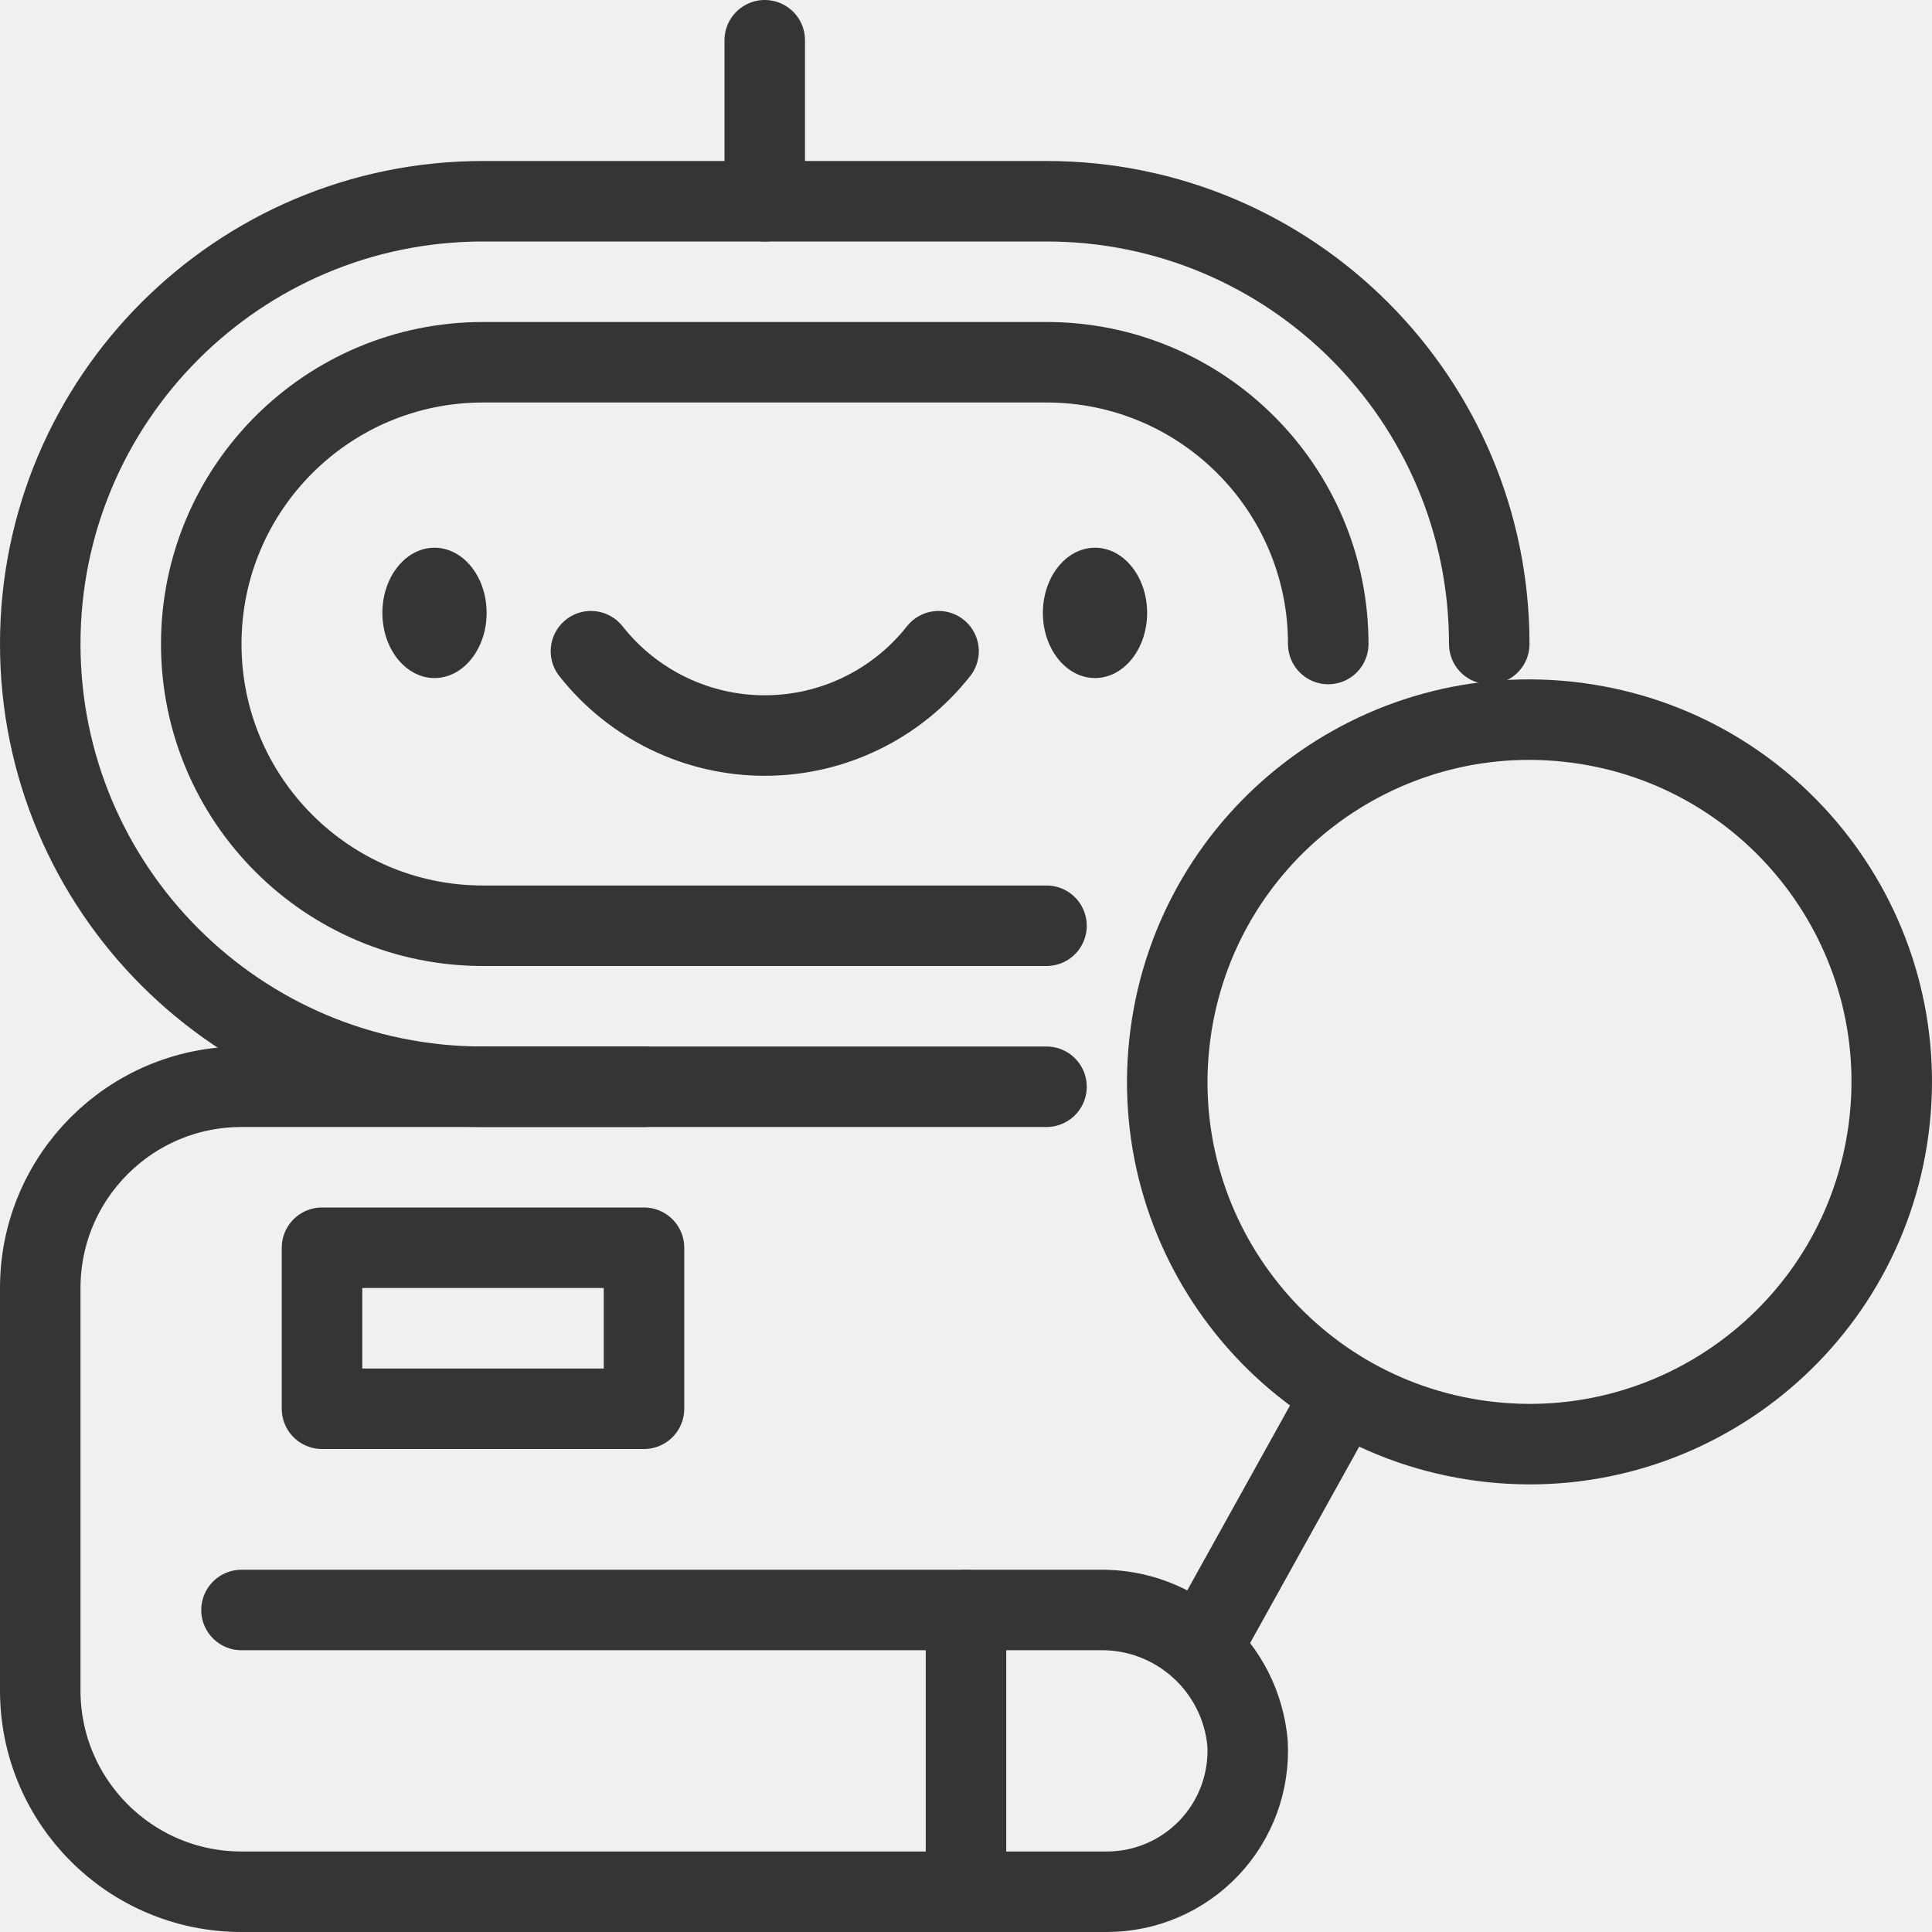
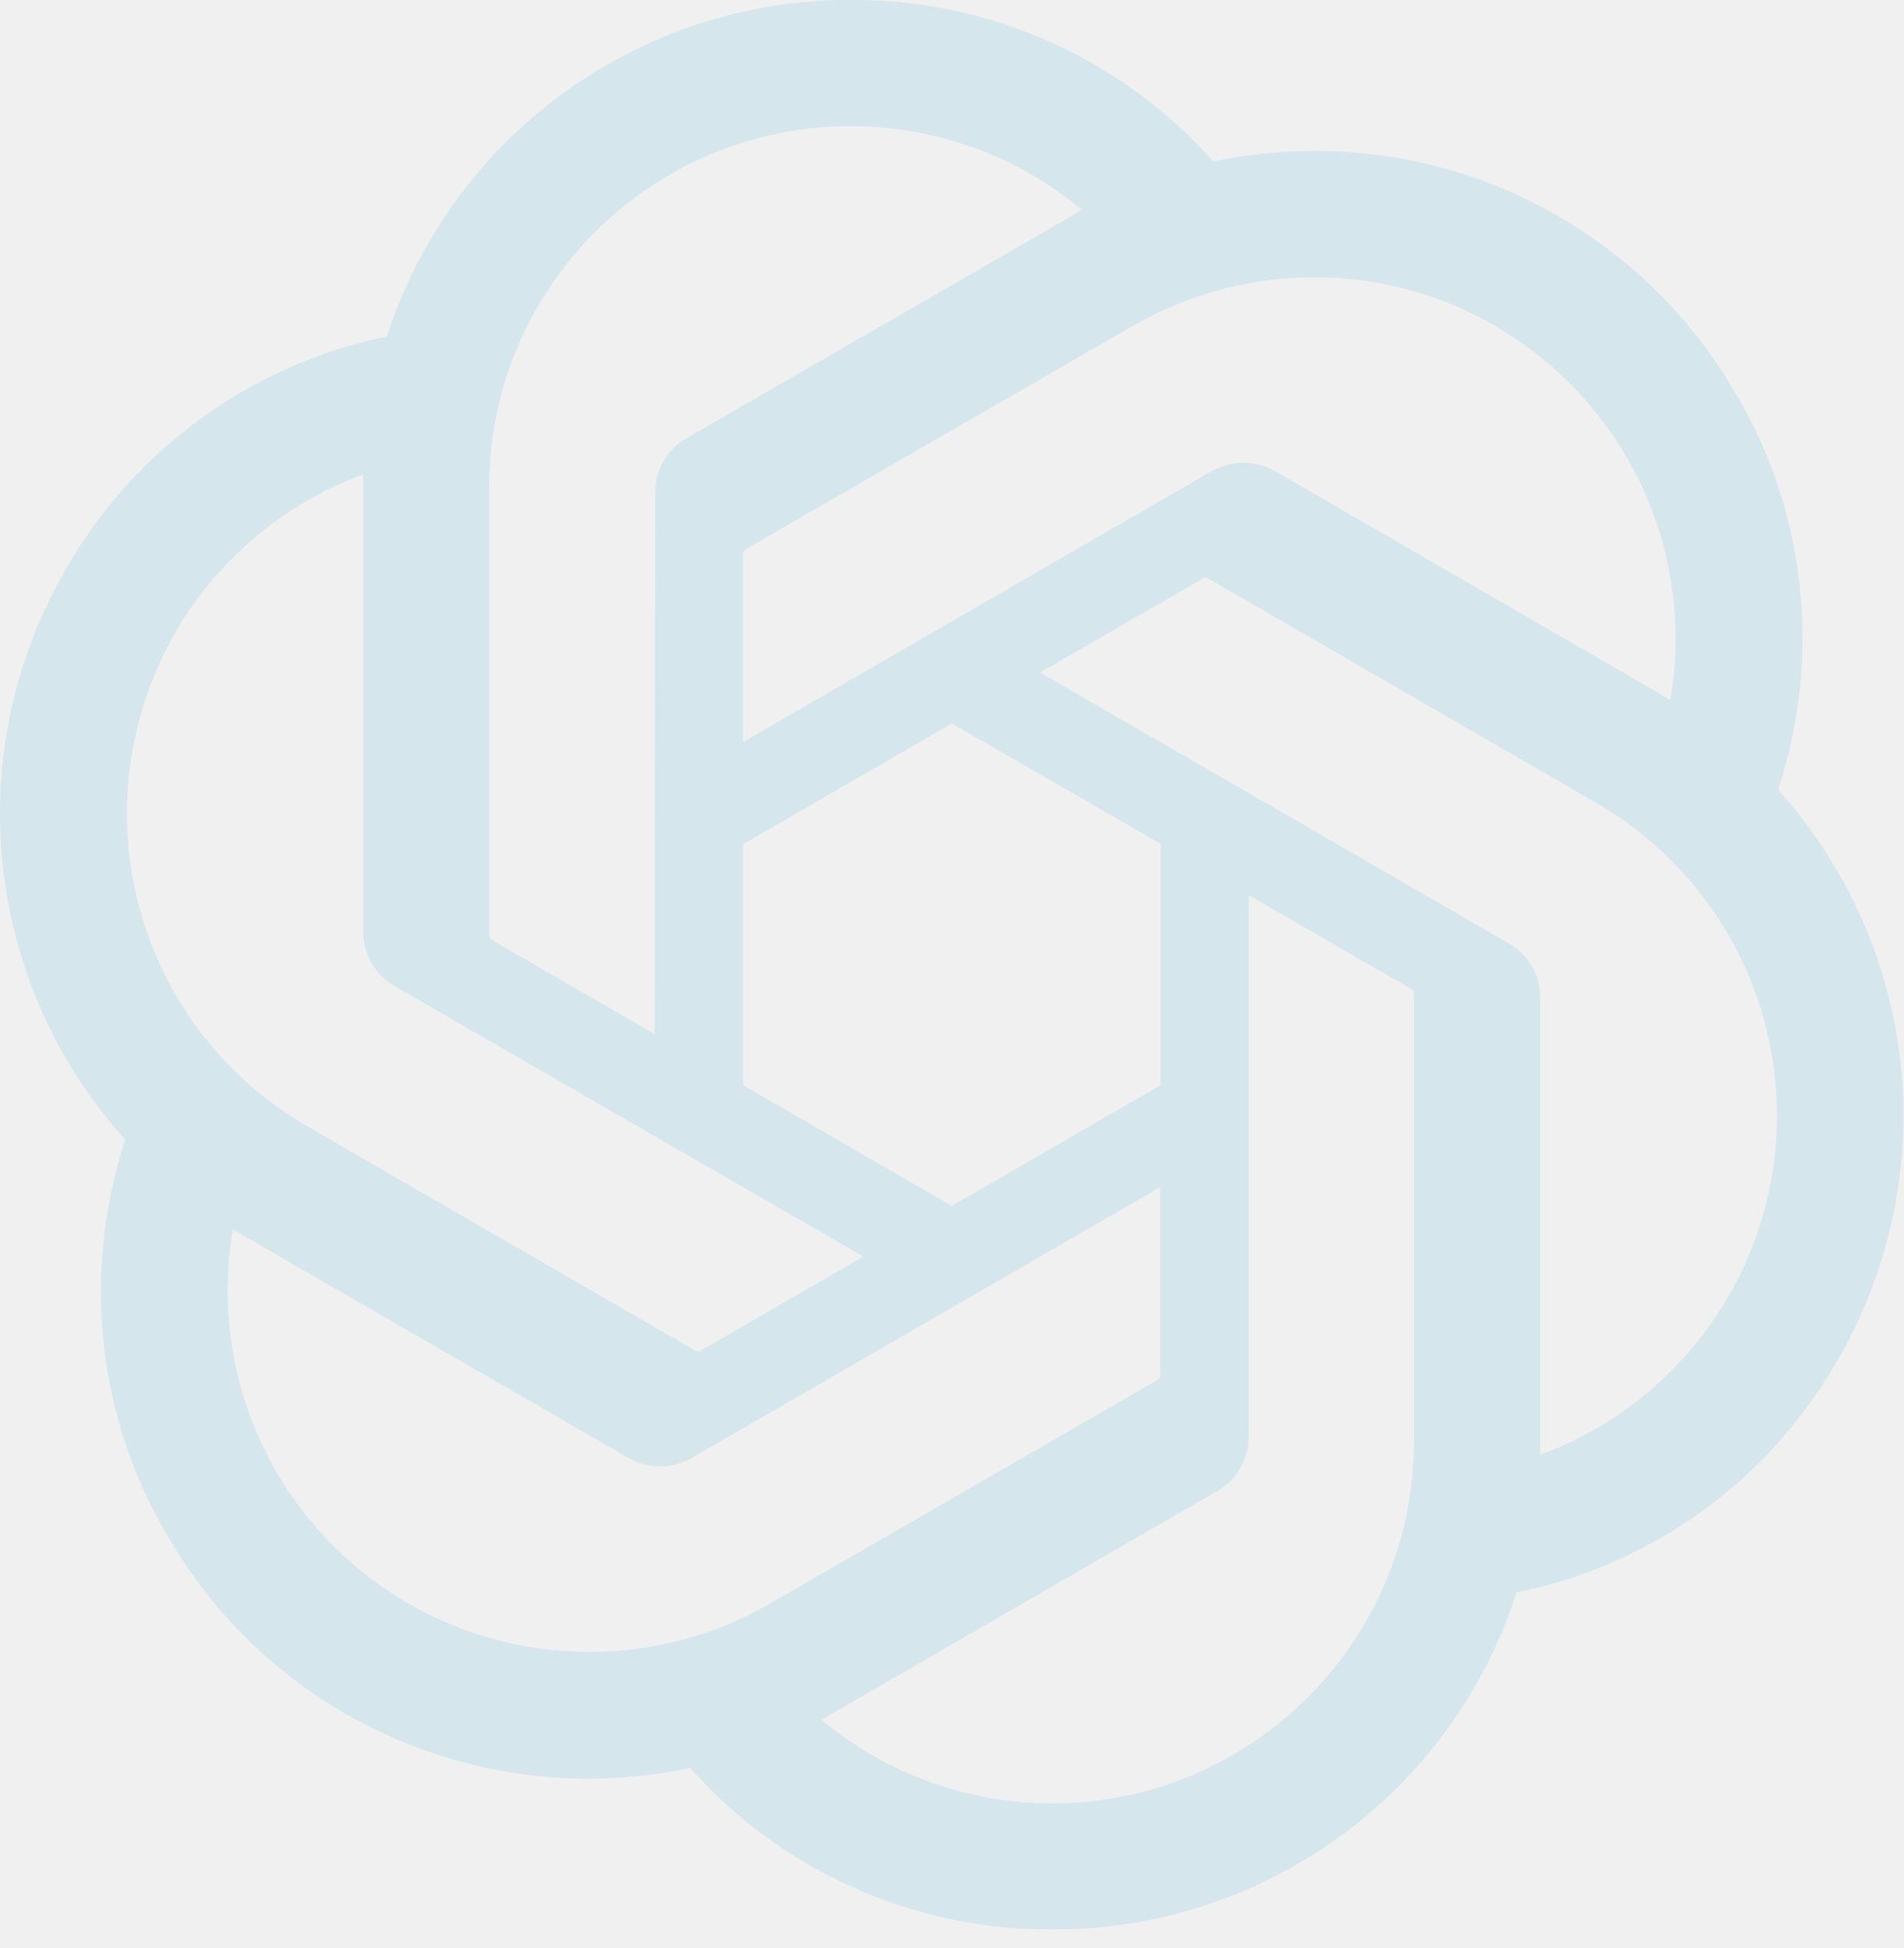
- <svg xmlns="http://www.w3.org/2000/svg" width="800px" height="800px" viewBox="0 0 48 48" data-name="Layer 1" id="Layer_1">
+ <svg xmlns="http://www.w3.org/2000/svg" xmlns:xlink="http://www.w3.org/1999/xlink" width="43" height="44" fill="none" viewBox="0 0 43 44">
  <defs>
-     <style>
-       .cls-1, .cls-3 {
-         fill: none;
-         stroke: #353535;
-         stroke-width: 2px;
-       }
- 
-       .cls-1 {
-         stroke-linecap: round;
-         stroke-linejoin: round;
-       }
- 
-       .cls-2 {
-         fill: #353535;
-       }
- 
-       .cls-3 {
-         stroke-miterlimit: 10;
-       }
-     </style>
+     <rect id="path_0" width="43" height="43.58" x="0" y="0" />
  </defs>
-   <g>
-     <path class="cls-1" d="M26,27H12A11,11,0,0,1,12,5H26A11,11,0,0,1,37,16" />
-     <path class="cls-1" d="M26,23H12A7,7,0,0,1,12,9H26a7,7,0,0,1,7,7" />
-     <ellipse class="cls-2" cx="27.205" cy="15.227" rx="1.295" ry="1.619" />
-     <ellipse class="cls-2" cx="10.795" cy="15.227" rx="1.295" ry="1.619" />
-     <path class="cls-1" d="M14.682,16.179a5.497,5.497,0,0,0,8.636,0" />
+   <g opacity="1" transform="translate(0 0.000001981943) rotate(0 21.5 21.79007)">
+     <mask id="bg-mask-0" fill="#fff">
+       <use xlink:href="#path_0" />
+     </mask>
+     <g mask="url(#bg-mask-0)">
+       <path id="分组 1" fill-rule="evenodd" style="fill:#8bcae0" d="M40.17 17.84L40.17 17.84C40.53 16.73 40.72 15.57 40.72 14.41C40.72 12.48 40.21 10.58 39.23 8.92C37.27 5.51 33.64 3.41 29.71 3.41C28.94 3.41 28.16 3.49 27.41 3.65C25.35 1.33 22.39 0 19.29 0L19.22 0L19.19 0C14.43 0 10.21 3.07 8.74 7.6C5.68 8.23 3.03 10.15 1.48 12.87C0.51 14.54 0 16.45 0 18.38C0 21.1 1.01 23.73 2.83 25.74C2.47 26.85 2.28 28.01 2.28 29.17C2.28 31.1 2.79 33 3.77 34.66C6.14 38.8 10.92 40.93 15.59 39.93C17.65 42.25 20.61 43.58 23.71 43.58L23.78 43.58L23.81 43.58C28.57 43.58 32.8 40.51 34.26 35.97C37.33 35.35 39.97 33.43 41.52 30.71C42.49 29.03 43 27.13 43 25.2C43 22.48 41.99 19.86 40.17 17.84Z M18.817 38.695C18.727 38.745 18.647 38.795 18.557 38.845C20.017 40.065 21.867 40.735 23.777 40.735L23.787 40.735C28.287 40.725 31.937 37.065 31.947 32.565L31.947 22.435C31.937 22.385 31.907 22.355 31.877 22.335L28.207 20.215L28.207 32.455C28.207 32.965 27.937 33.435 27.487 33.685L18.817 38.695Z M17.393 36.223L26.163 31.163C26.203 31.133 26.223 31.093 26.223 31.053L26.213 31.053L26.213 26.813L15.623 32.933C15.183 33.183 14.643 33.183 14.203 32.933L5.523 27.923C5.443 27.873 5.323 27.803 5.263 27.763C5.183 28.223 5.143 28.693 5.143 29.163C5.143 30.593 5.523 31.993 6.233 33.233L6.233 33.233C7.703 35.763 10.393 37.313 13.313 37.313C14.743 37.313 16.153 36.943 17.393 36.223Z M8.206 11.013C8.206 10.923 8.206 10.783 8.206 10.713C6.416 11.373 4.906 12.643 3.956 14.293L3.956 14.293C3.246 15.533 2.866 16.943 2.866 18.373C2.866 21.293 4.416 23.983 6.946 25.443L15.716 30.513C15.756 30.533 15.806 30.533 15.836 30.503L19.506 28.383L8.916 22.273C8.476 22.023 8.206 21.553 8.206 21.043L8.206 21.033L8.206 11.013Z M36.055 18.13L27.285 13.06C27.245 13.04 27.195 13.05 27.165 13.07L23.495 15.19L34.085 21.31C34.525 21.56 34.795 22.02 34.795 22.53C34.795 22.53 34.795 22.54 34.795 22.54L34.795 32.86C38.005 31.68 40.145 28.62 40.145 25.2C40.145 22.28 38.585 19.59 36.055 18.13Z M16.834 12.412C16.805 12.442 16.785 12.482 16.785 12.522L16.785 12.522L16.785 16.762L27.375 10.642C27.595 10.522 27.845 10.452 28.095 10.452C28.345 10.452 28.584 10.522 28.805 10.642L37.484 15.662C37.565 15.712 37.654 15.762 37.734 15.812L37.734 15.812C37.815 15.352 37.855 14.892 37.855 14.432C37.855 9.922 34.194 6.262 29.684 6.262C28.255 6.262 26.855 6.642 25.605 7.352L16.834 12.412Z M19.221 2.849C14.711 2.849 11.051 6.499 11.051 11.009L11.051 21.139C11.061 21.189 11.081 21.219 11.121 21.239L14.791 23.359L14.801 11.129L14.801 11.119C14.801 10.619 15.071 10.149 15.511 9.899L24.191 4.889C24.261 4.839 24.381 4.779 24.441 4.739C22.981 3.519 21.131 2.849 19.221 2.849Z M16.783 24.51L21.503 27.24L26.223 24.51L26.223 19.06L21.503 16.34L16.783 19.07L16.783 24.51Z" opacity=".27" transform="translate(0 0) rotate(0 21.5 21.79007)" />
+     </g>
  </g>
-   <circle class="cls-3" cx="38" cy="26.879" r="8.999" transform="translate(6.37931 61.03512) rotate(-82.48087)" />
-   <line class="cls-1" x1="33.333" x2="30" y1="34.667" y2="40.667" />
-   <line class="cls-1" x1="19" x2="19" y1="1" y2="5" />
-   <path class="cls-1" d="M6,40H27.302a3.634,3.634,0,0,1,3.693,3.312A3.5,3.5,0,0,1,27.5,47H6a5,5,0,0,1-5-5V32a5,5,0,0,1,5-5H16" />
-   <rect class="cls-1" height="4" width="8" x="8" y="31" />
-   <line class="cls-1" x1="24" x2="24" y1="40" y2="47" />
</svg>
